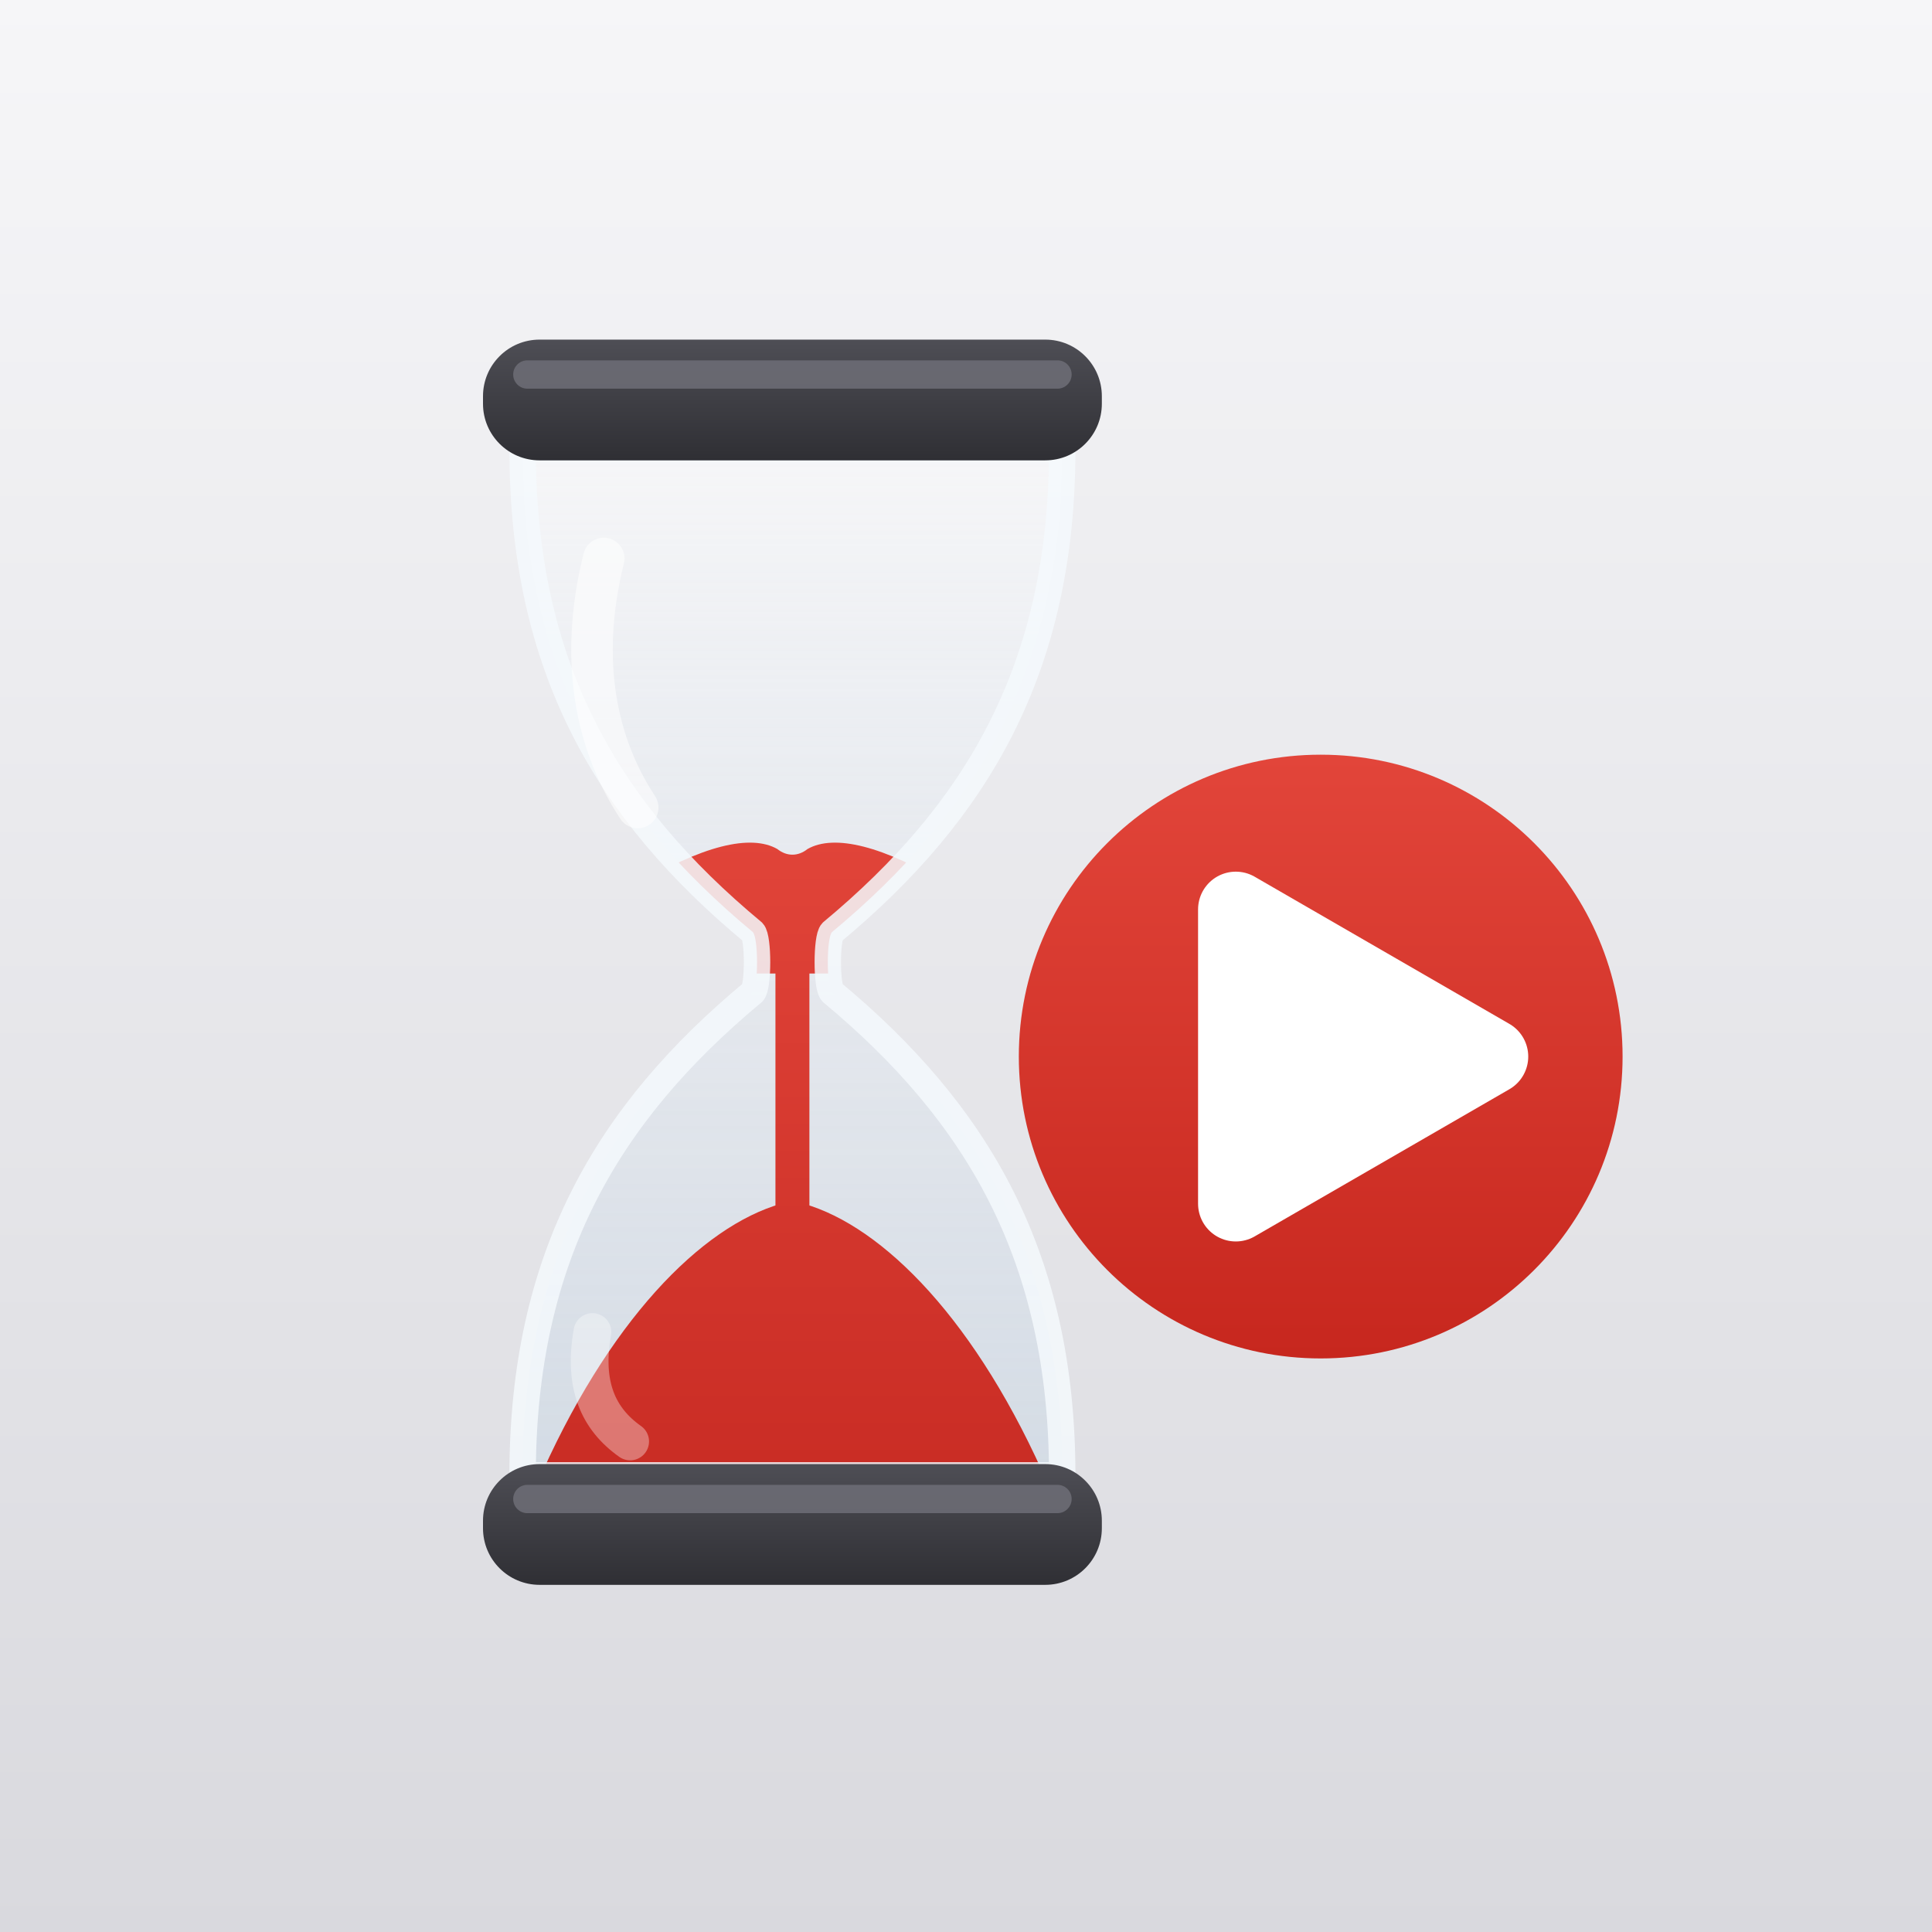
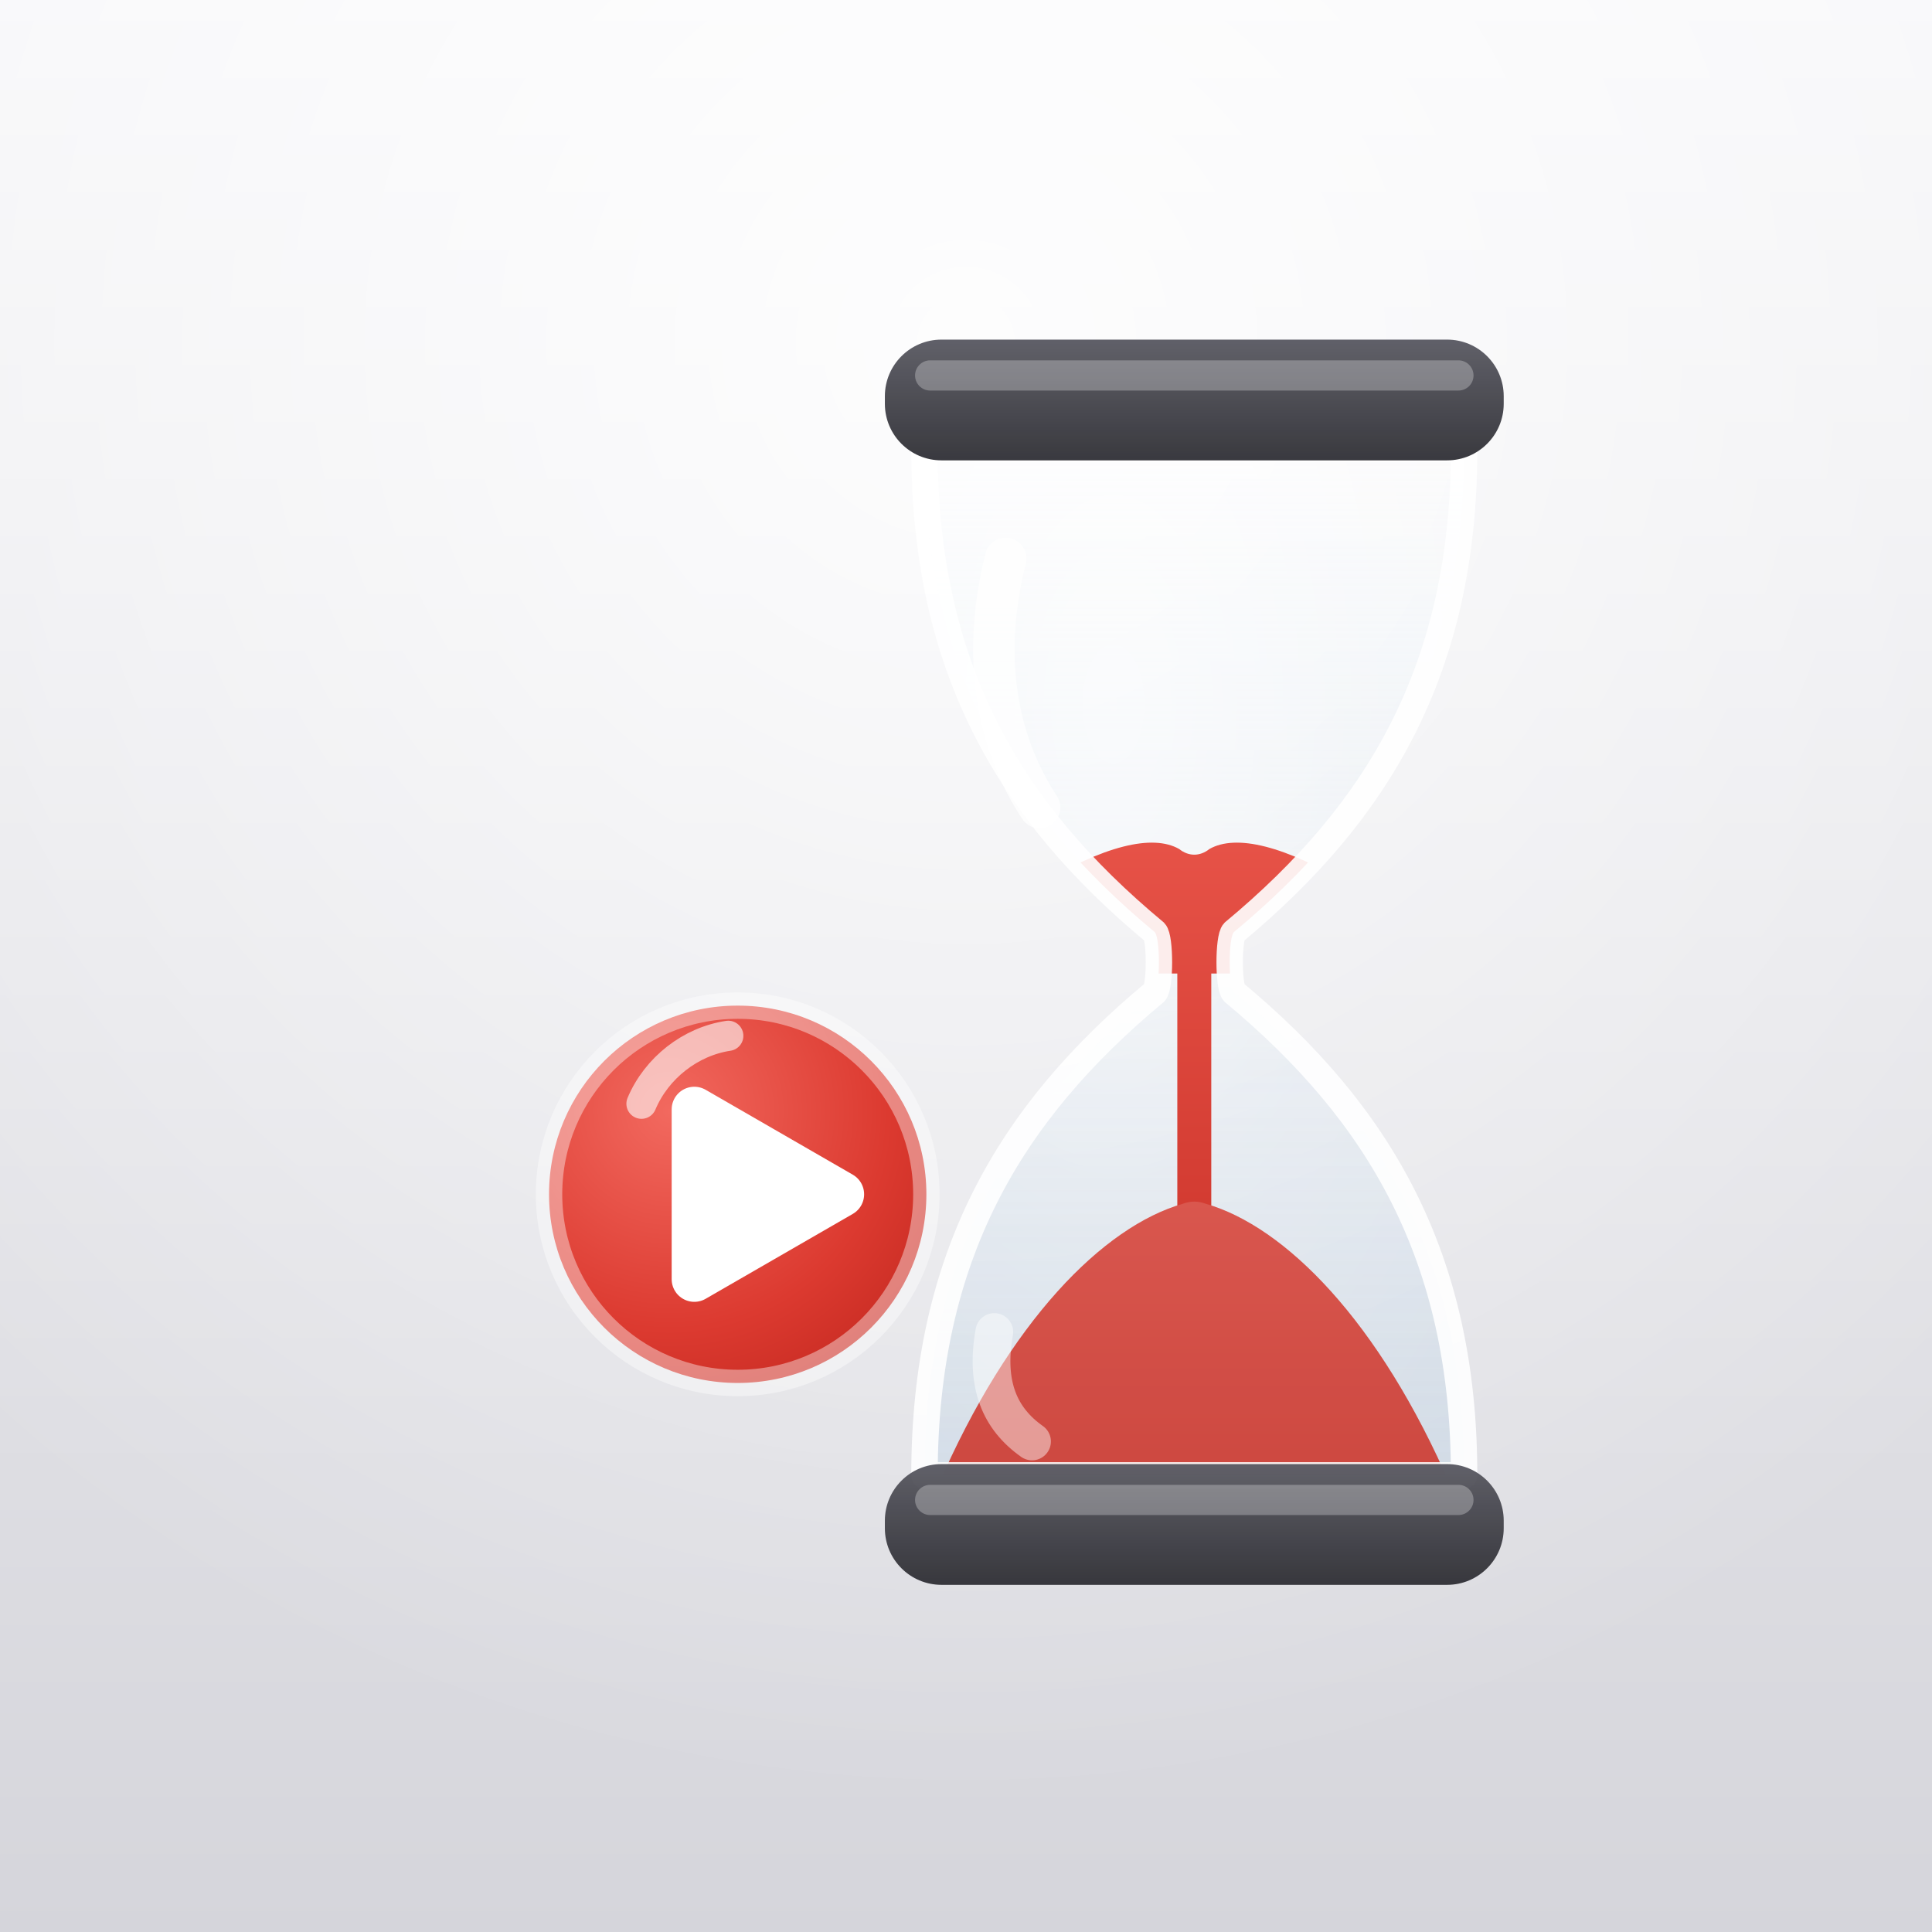
<svg xmlns="http://www.w3.org/2000/svg" viewBox="0 0 1024 1024" width="1024" height="1024">
  <defs>
    <linearGradient id="bg" x1="0" y1="0" x2="0" y2="1">
-       <stop offset="0" stop-color="#F6F6F8" />
-       <stop offset="1" stop-color="#D9D9DE" />
+       <stop offset="0" stop-color="#F7F7F9" />
+       <stop offset="1" stop-color="#D5D5DB" />
    </linearGradient>
+     <radialGradient id="bgGlow" cx="0.5" cy="0.18" r="0.75">
+       <stop offset="0" stop-color="#FFFFFF" stop-opacity="0.85" />
+       <stop offset="1" stop-color="#FFFFFF" stop-opacity="0" />
+     </radialGradient>
    <linearGradient id="cap" x1="0" y1="0" x2="0" y2="1">
-       <stop offset="0" stop-color="#4E4E55" />
-       <stop offset="1" stop-color="#2F2F34" />
+       <stop offset="0" stop-color="#55555E" />
+       <stop offset="1" stop-color="#2B2B31" />
    </linearGradient>
    <linearGradient id="glass" x1="0" y1="0" x2="0" y2="1">
-       <stop offset="0" stop-color="#FFFFFF" stop-opacity="0.45" />
-       <stop offset="0.5" stop-color="#DCE9F4" stop-opacity="0.24" />
-       <stop offset="1" stop-color="#BFD4E6" stop-opacity="0.38" />
+       <stop offset="0" stop-color="#FFFFFF" stop-opacity="0.55" />
+       <stop offset="0.5" stop-color="#DCE9F4" stop-opacity="0.28" />
+       <stop offset="1" stop-color="#BFD4E6" stop-opacity="0.45" />
    </linearGradient>
+     <radialGradient id="bulbGlow" cx="0.35" cy="0.25" r="0.9">
+       <stop offset="0" stop-color="#FFFFFF" stop-opacity="0.55" />
+       <stop offset="0.55" stop-color="#FFFFFF" stop-opacity="0.12" />
+       <stop offset="1" stop-color="#FFFFFF" stop-opacity="0" />
+     </radialGradient>
    <linearGradient id="sand" x1="0" y1="430" x2="0" y2="790" gradientUnits="userSpaceOnUse">
-       <stop offset="0" stop-color="#E2453A" />
-       <stop offset="1" stop-color="#C92C24" />
+       <stop offset="0" stop-color="#E85449" />
+       <stop offset="1" stop-color="#C42A21" />
    </linearGradient>
-     <linearGradient id="badge" x1="0" y1="0" x2="0" y2="1">
-       <stop offset="0" stop-color="#E2453A" />
-       <stop offset="1" stop-color="#C7271E" />
-     </linearGradient>
+     <radialGradient id="badgeGlass" cx="0.32" cy="0.28" r="1.05">
+       <stop offset="0" stop-color="#F2695F" />
+       <stop offset="0.55" stop-color="#DC3A30" />
+       <stop offset="1" stop-color="#B71F17" />
+     </radialGradient>
    <clipPath id="glassClip">
      <path d="M277 238 C277 354 322 430 399 494 C402 497 402 523 399 526 C322 590 277 666 277 782 L563 782 C563 666 518 590 441 526 C438 523 438 497 441 494 C518 430 563 354 563 238 Z" />
    </clipPath>
  </defs>
  <rect x="0" y="0" width="1024" height="1024" fill="url(#bg)" />
-   <path d="M277 238 C277 354 322 430 399 494 C402 497 402 523 399 526 C322 590 277 666 277 782 L563 782 C563 666 518 590 441 526 C438 523 438 497 441 494 C518 430 563 354 563 238 Z" fill="url(#glass)" />
-   <g clip-path="url(#glassClip)">
-     <path d="M336 470 C372 448 398 442 412 450 C417 454 423 454 428 450 C442 442 468 448 504 470 L504 516 L336 516 Z" fill="url(#sand)" />
-     <rect x="411" y="502" width="18" height="188" rx="9" fill="url(#sand)" />
-     <path d="M284 788 C322 700 372 650 414 638 C418 636.5 422 636.5 426 638 C468 650 518 700 556 788 Z" fill="url(#sand)" />
+   <rect x="0" y="0" width="1024" height="1024" fill="url(#bgGlow)" />
+   <g transform="translate(213,0)">
+     <path d="M277 238 C277 354 322 430 399 494 C402 497 402 523 399 526 C322 590 277 666 277 782 L563 782 C563 666 518 590 441 526 C438 523 438 497 441 494 C518 430 563 354 563 238 Z" fill="url(#glass)" />
+     <path d="M277 238 C277 354 322 430 399 494 C402 497 402 523 399 526 C322 590 277 666 277 782 L563 782 C563 666 518 590 441 526 C438 523 438 497 441 494 C518 430 563 354 563 238 Z" fill="url(#bulbGlow)" />
+     <g clip-path="url(#glassClip)">
+       <path d="M336 470 C372 448 398 442 412 450 C417 454 423 454 428 450 C442 442 468 448 504 470 L504 516 L336 516 Z" fill="url(#sand)" />
+       <rect x="411" y="502" width="18" height="188" rx="9" fill="url(#sand)" />
+       <path d="M284 788 C322 700 372 650 414 638 C418 636.5 422 636.5 426 638 C468 650 518 700 556 788 Z" fill="url(#sand)" />
+       <path d="M284 788 C322 700 372 650 414 638 C418 636.5 422 636.5 426 638 C468 650 518 700 556 788 Z" fill="#FFFFFF" opacity="0.14" />
+     </g>
+     <path d="M277 238 C277 354 322 430 399 494 C402 497 402 523 399 526 C322 590 277 666 277 782 L563 782 C563 666 518 590 441 526 C438 523 438 497 441 494 C518 430 563 354 563 238 Z" fill="none" stroke="#FFFFFF" stroke-opacity="0.9" stroke-width="14" stroke-linejoin="round" />
+     <path d="M320 296 C308 344 313 390 338 428" fill="none" stroke="#FFFFFF" stroke-opacity="0.75" stroke-width="22" stroke-linecap="round" />
+     <path d="M314 706 C309 734 317 752 334 764" fill="none" stroke="#FFFFFF" stroke-opacity="0.45" stroke-width="20" stroke-linecap="round" />
+     <rect x="256" y="180" width="328" height="64" rx="30" fill="url(#cap)" opacity="0.93" />
+     <rect x="272" y="191" width="296" height="16" rx="8" fill="#FFFFFF" opacity="0.28" />
+     <rect x="256" y="776" width="328" height="64" rx="30" fill="url(#cap)" opacity="0.93" />
+     <rect x="272" y="787" width="296" height="16" rx="8" fill="#FFFFFF" opacity="0.28" />
  </g>
-   <path d="M277 238 C277 354 322 430 399 494 C402 497 402 523 399 526 C322 590 277 666 277 782 L563 782 C563 666 518 590 441 526 C438 523 438 497 441 494 C518 430 563 354 563 238 Z" fill="none" stroke="#F4F9FD" stroke-opacity="0.85" stroke-width="14" stroke-linejoin="round" />
-   <path d="M320 296 C308 344 313 390 338 428" fill="none" stroke="#FFFFFF" stroke-opacity="0.55" stroke-width="22" stroke-linecap="round" />
-   <path d="M314 706 C309 734 317 752 334 764" fill="none" stroke="#FFFFFF" stroke-opacity="0.35" stroke-width="20" stroke-linecap="round" />
-   <rect x="256" y="180" width="328" height="64" rx="30" fill="url(#cap)" />
-   <rect x="272" y="191" width="296" height="15" rx="7.5" fill="#6C6C74" opacity="0.9" />
-   <rect x="256" y="776" width="328" height="64" rx="30" fill="url(#cap)" />
-   <rect x="272" y="787" width="296" height="15" rx="7.5" fill="#6C6C74" opacity="0.9" />
-   <circle cx="700" cy="560" r="160" fill="url(#badge)" />
-   <path d="M790 560 L655 482 L655 638 Z" fill="#FFFFFF" stroke="#FFFFFF" stroke-width="40" stroke-linejoin="round" />
+   <circle cx="391" cy="633" r="100" fill="url(#badgeGlass)" />
+   <circle cx="391" cy="633" r="100" fill="none" stroke="#FFFFFF" stroke-opacity="0.4" stroke-width="14" />
+   <path d="M446 633 L368 588 L368 678 Z" fill="#FFFFFF" stroke="#FFFFFF" stroke-width="24" stroke-linejoin="round" />
+   <path d="M340 585 C348 566 366 552 386 549" fill="none" stroke="#FFFFFF" stroke-opacity="0.6" stroke-width="16" stroke-linecap="round" />
</svg>
